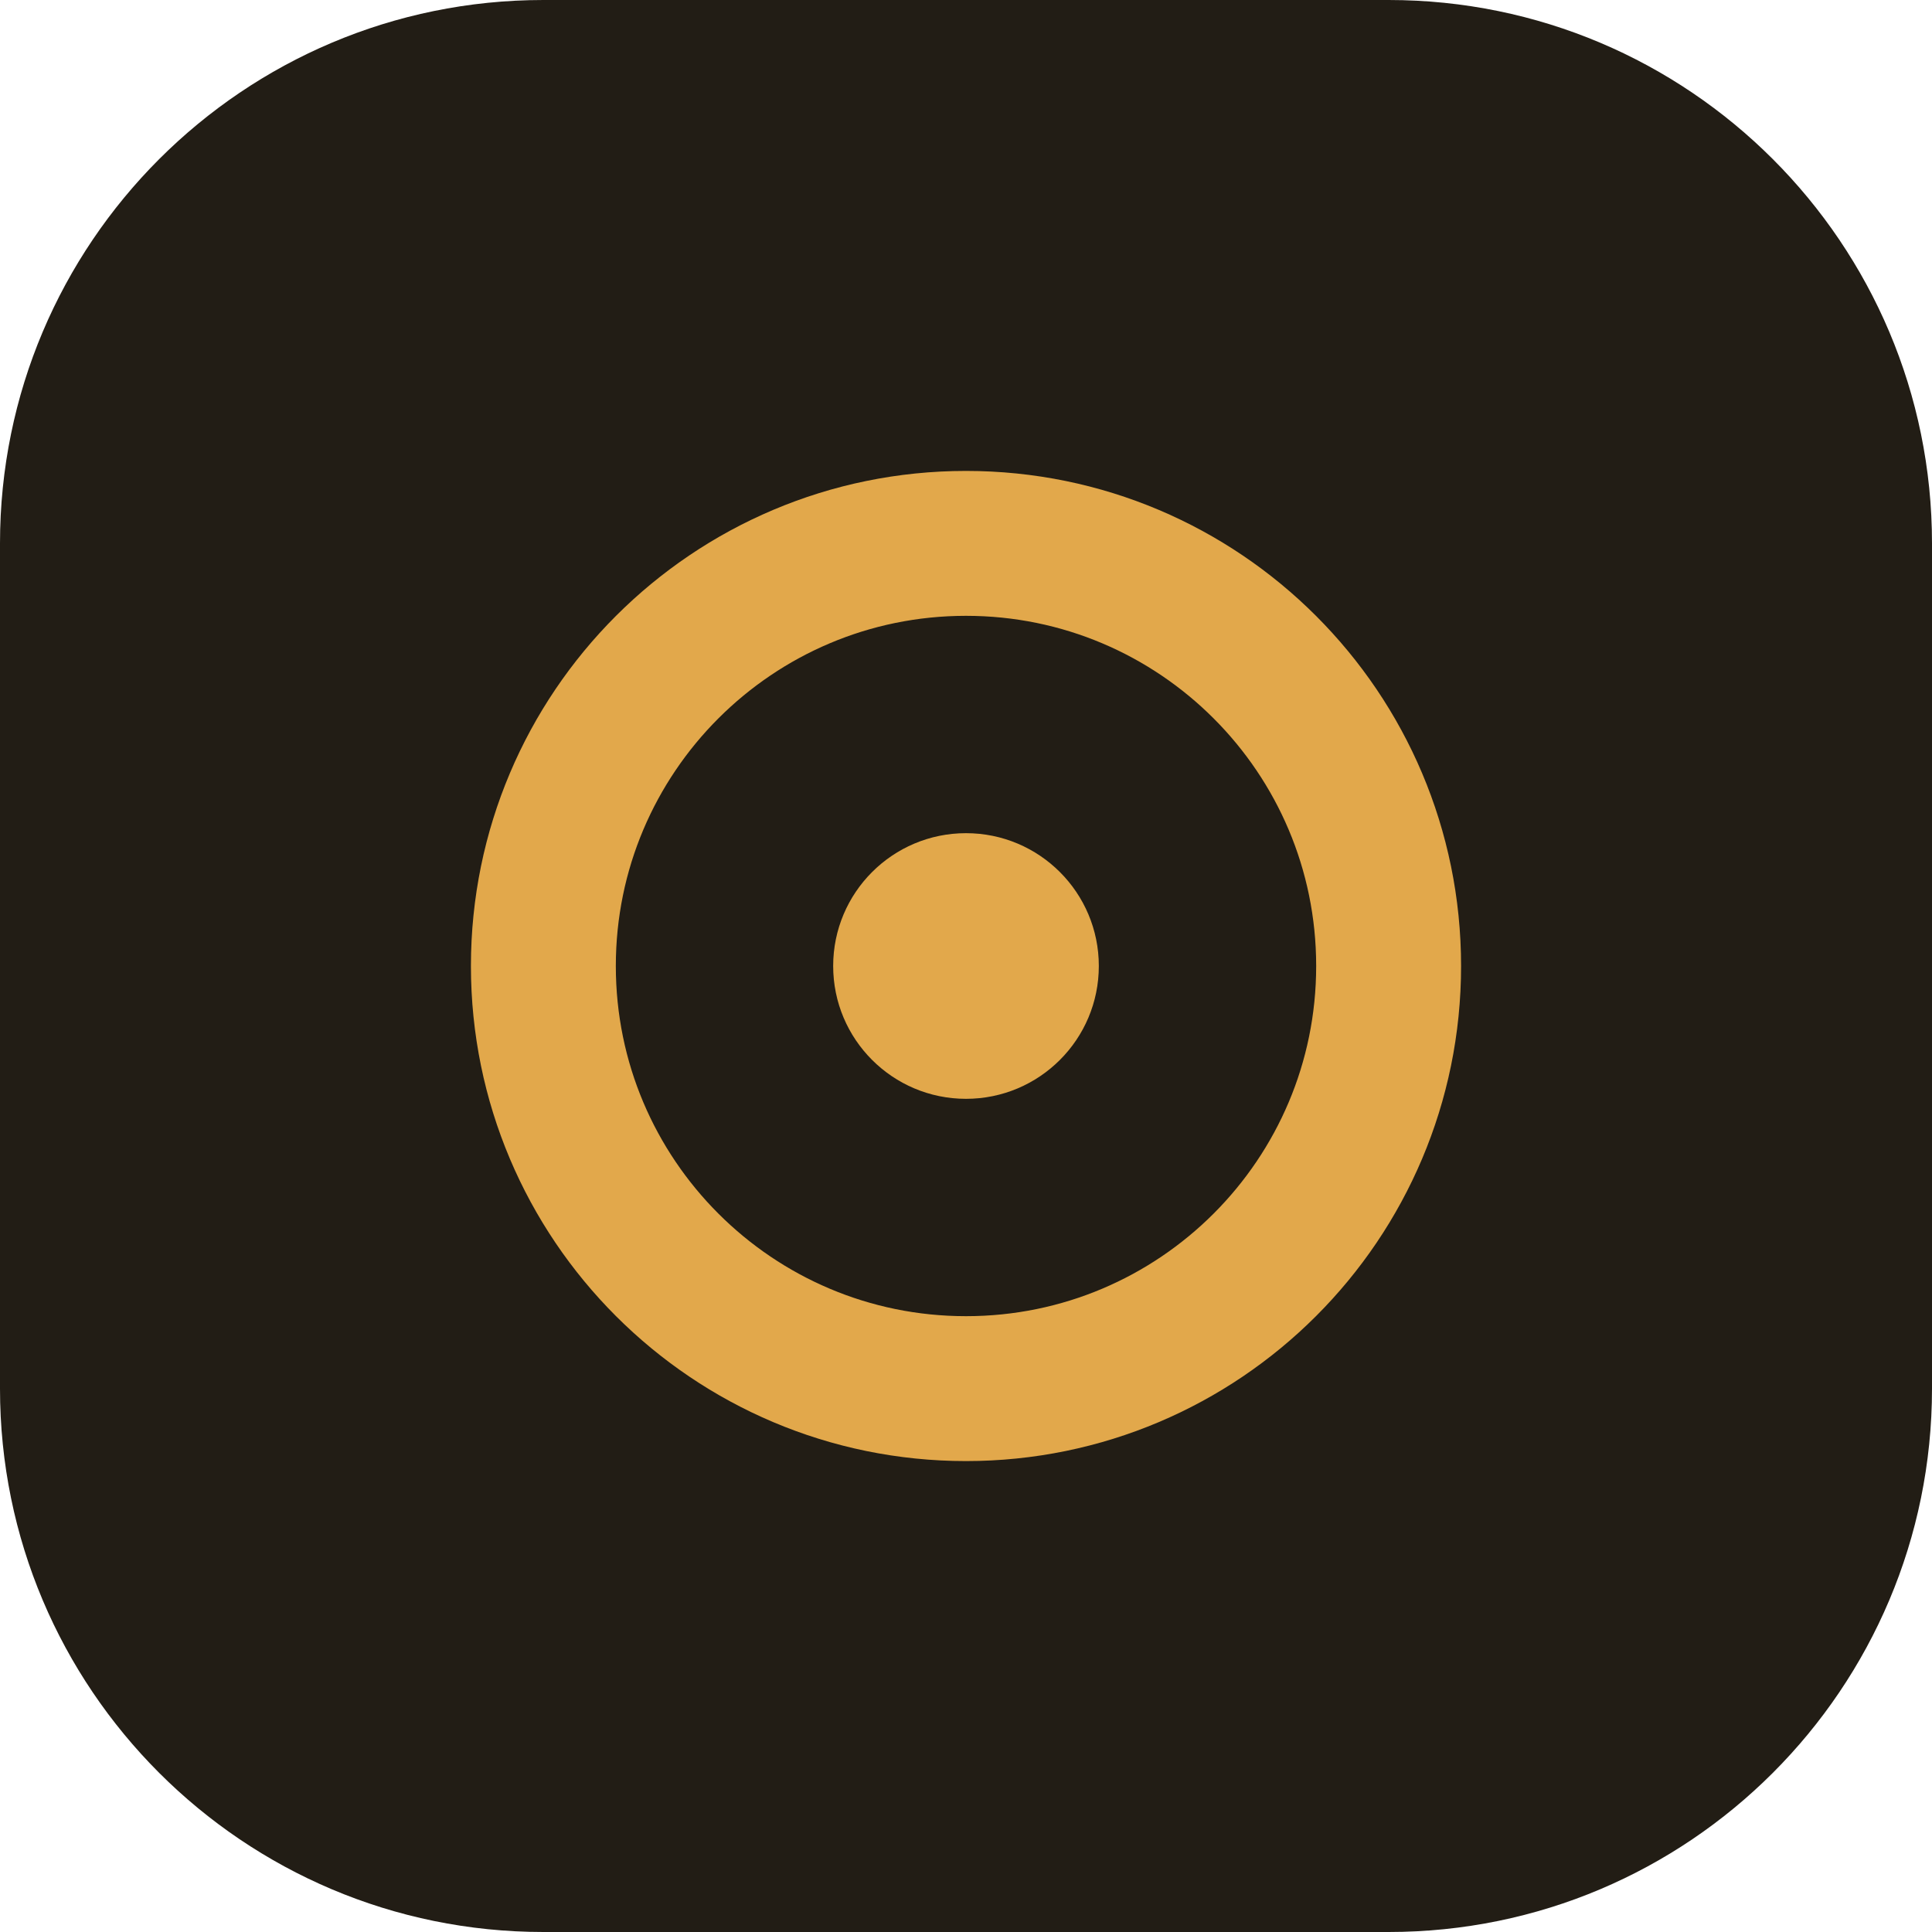
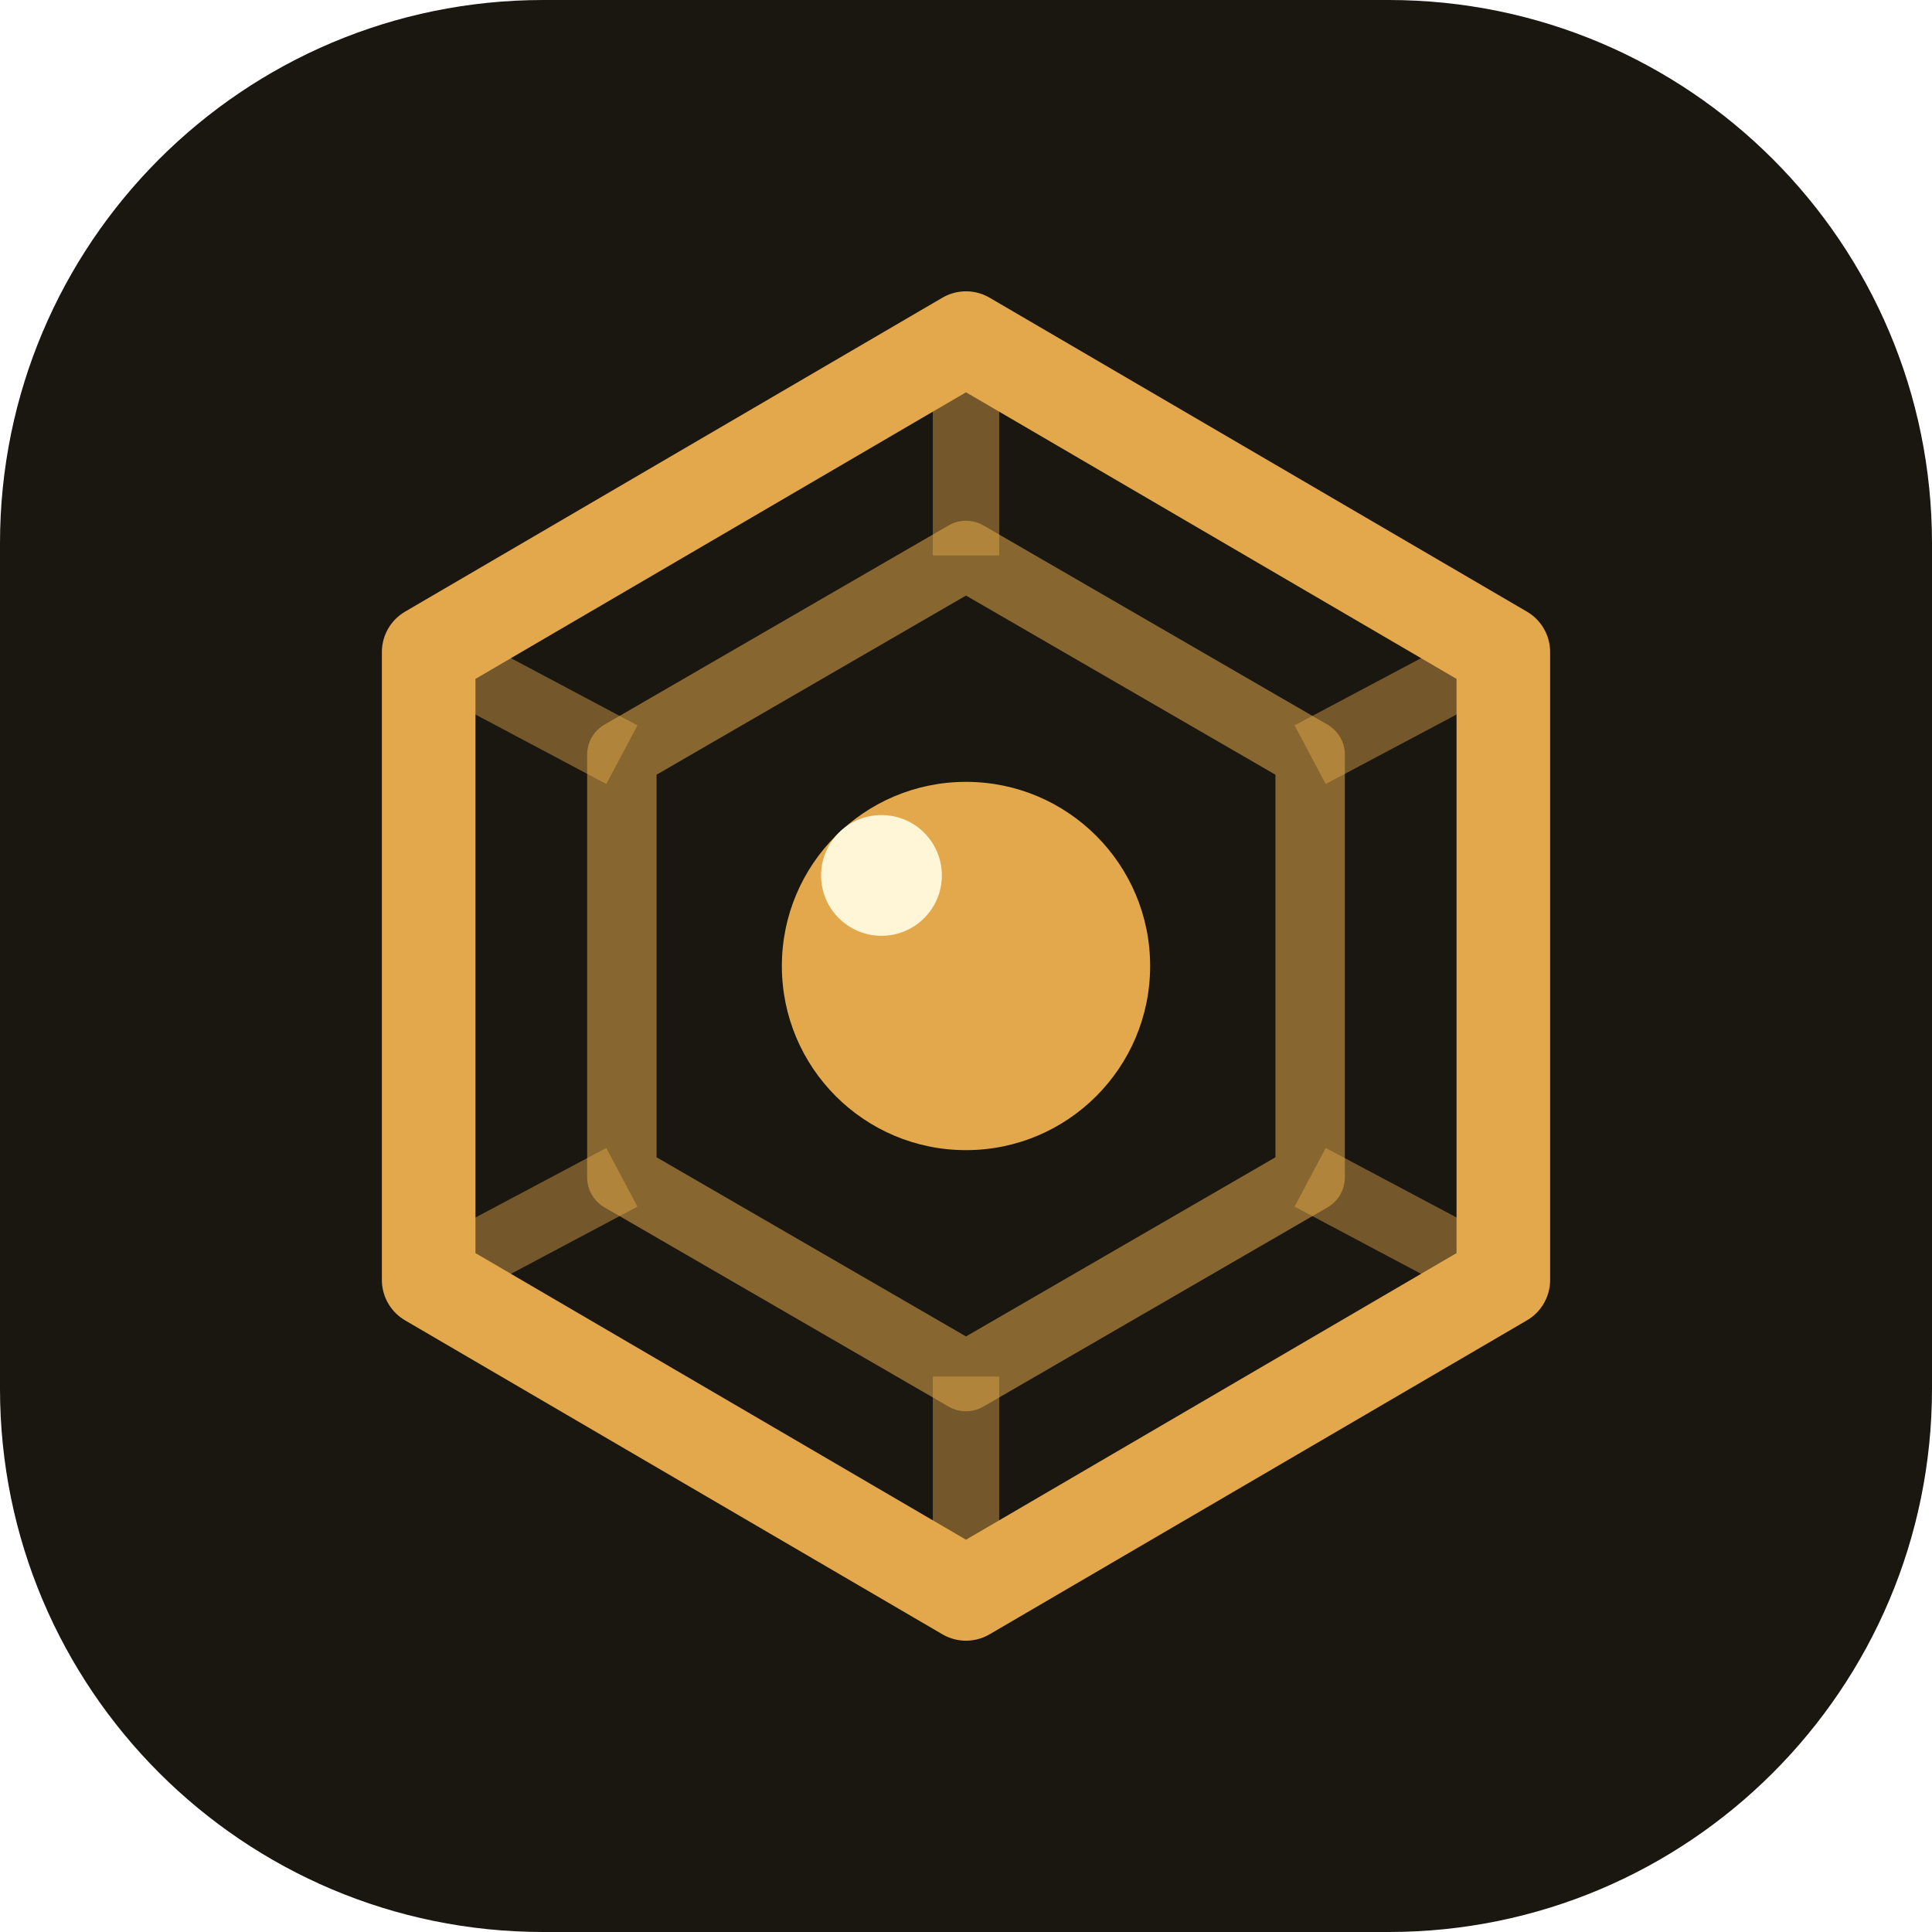
- <svg xmlns="http://www.w3.org/2000/svg" viewBox="0 0 32 32">
-   <rect width="32" height="32" rx="9" fill="#221d15" />
-   <circle cx="16" cy="16" r="7" fill="none" stroke="#e2a84b" stroke-width="2.4" />
-   <circle cx="16" cy="16" r="2.2" fill="#e2a84b" />
+ <svg xmlns="http://www.w3.org/2000/svg" viewBox="0 0 32 32" fill="none">
+   <rect width="32" height="32" rx="9" fill="#1a1610" />
+   <path d="M16 5.6 L24.9 10.8 V21.2 L16 26.4 L7.1 21.2 V10.8 Z" stroke="#e2a84b" stroke-width="1.55" stroke-linejoin="round" />
+   <path d="M16 9.2 L21.7 12.5 V19.5 L16 22.8 L10.3 19.5 V12.5 Z" stroke="#e2a84b" stroke-width="1.15" stroke-linejoin="round" opacity="0.55" />
+   <line x1="16" y1="5.6" x2="16" y2="9.2" stroke="#e2a84b" stroke-width="1.1" opacity="0.45" />
+   <line x1="24.9" y1="10.8" x2="21.7" y2="12.5" stroke="#e2a84b" stroke-width="1.1" opacity="0.45" />
+   <line x1="24.9" y1="21.2" x2="21.7" y2="19.5" stroke="#e2a84b" stroke-width="1.1" opacity="0.45" />
+   <line x1="16" y1="26.4" x2="16" y2="22.8" stroke="#e2a84b" stroke-width="1.1" opacity="0.45" />
+   <line x1="7.1" y1="21.2" x2="10.3" y2="19.5" stroke="#e2a84b" stroke-width="1.1" opacity="0.45" />
+   <line x1="7.1" y1="10.8" x2="10.3" y2="12.5" stroke="#e2a84b" stroke-width="1.1" opacity="0.45" />
+   <circle cx="16" cy="16" r="3.05" fill="#e2a84b" />
+   <circle cx="14.6" cy="14.5" r="1" fill="#fff6d8" />
</svg>
